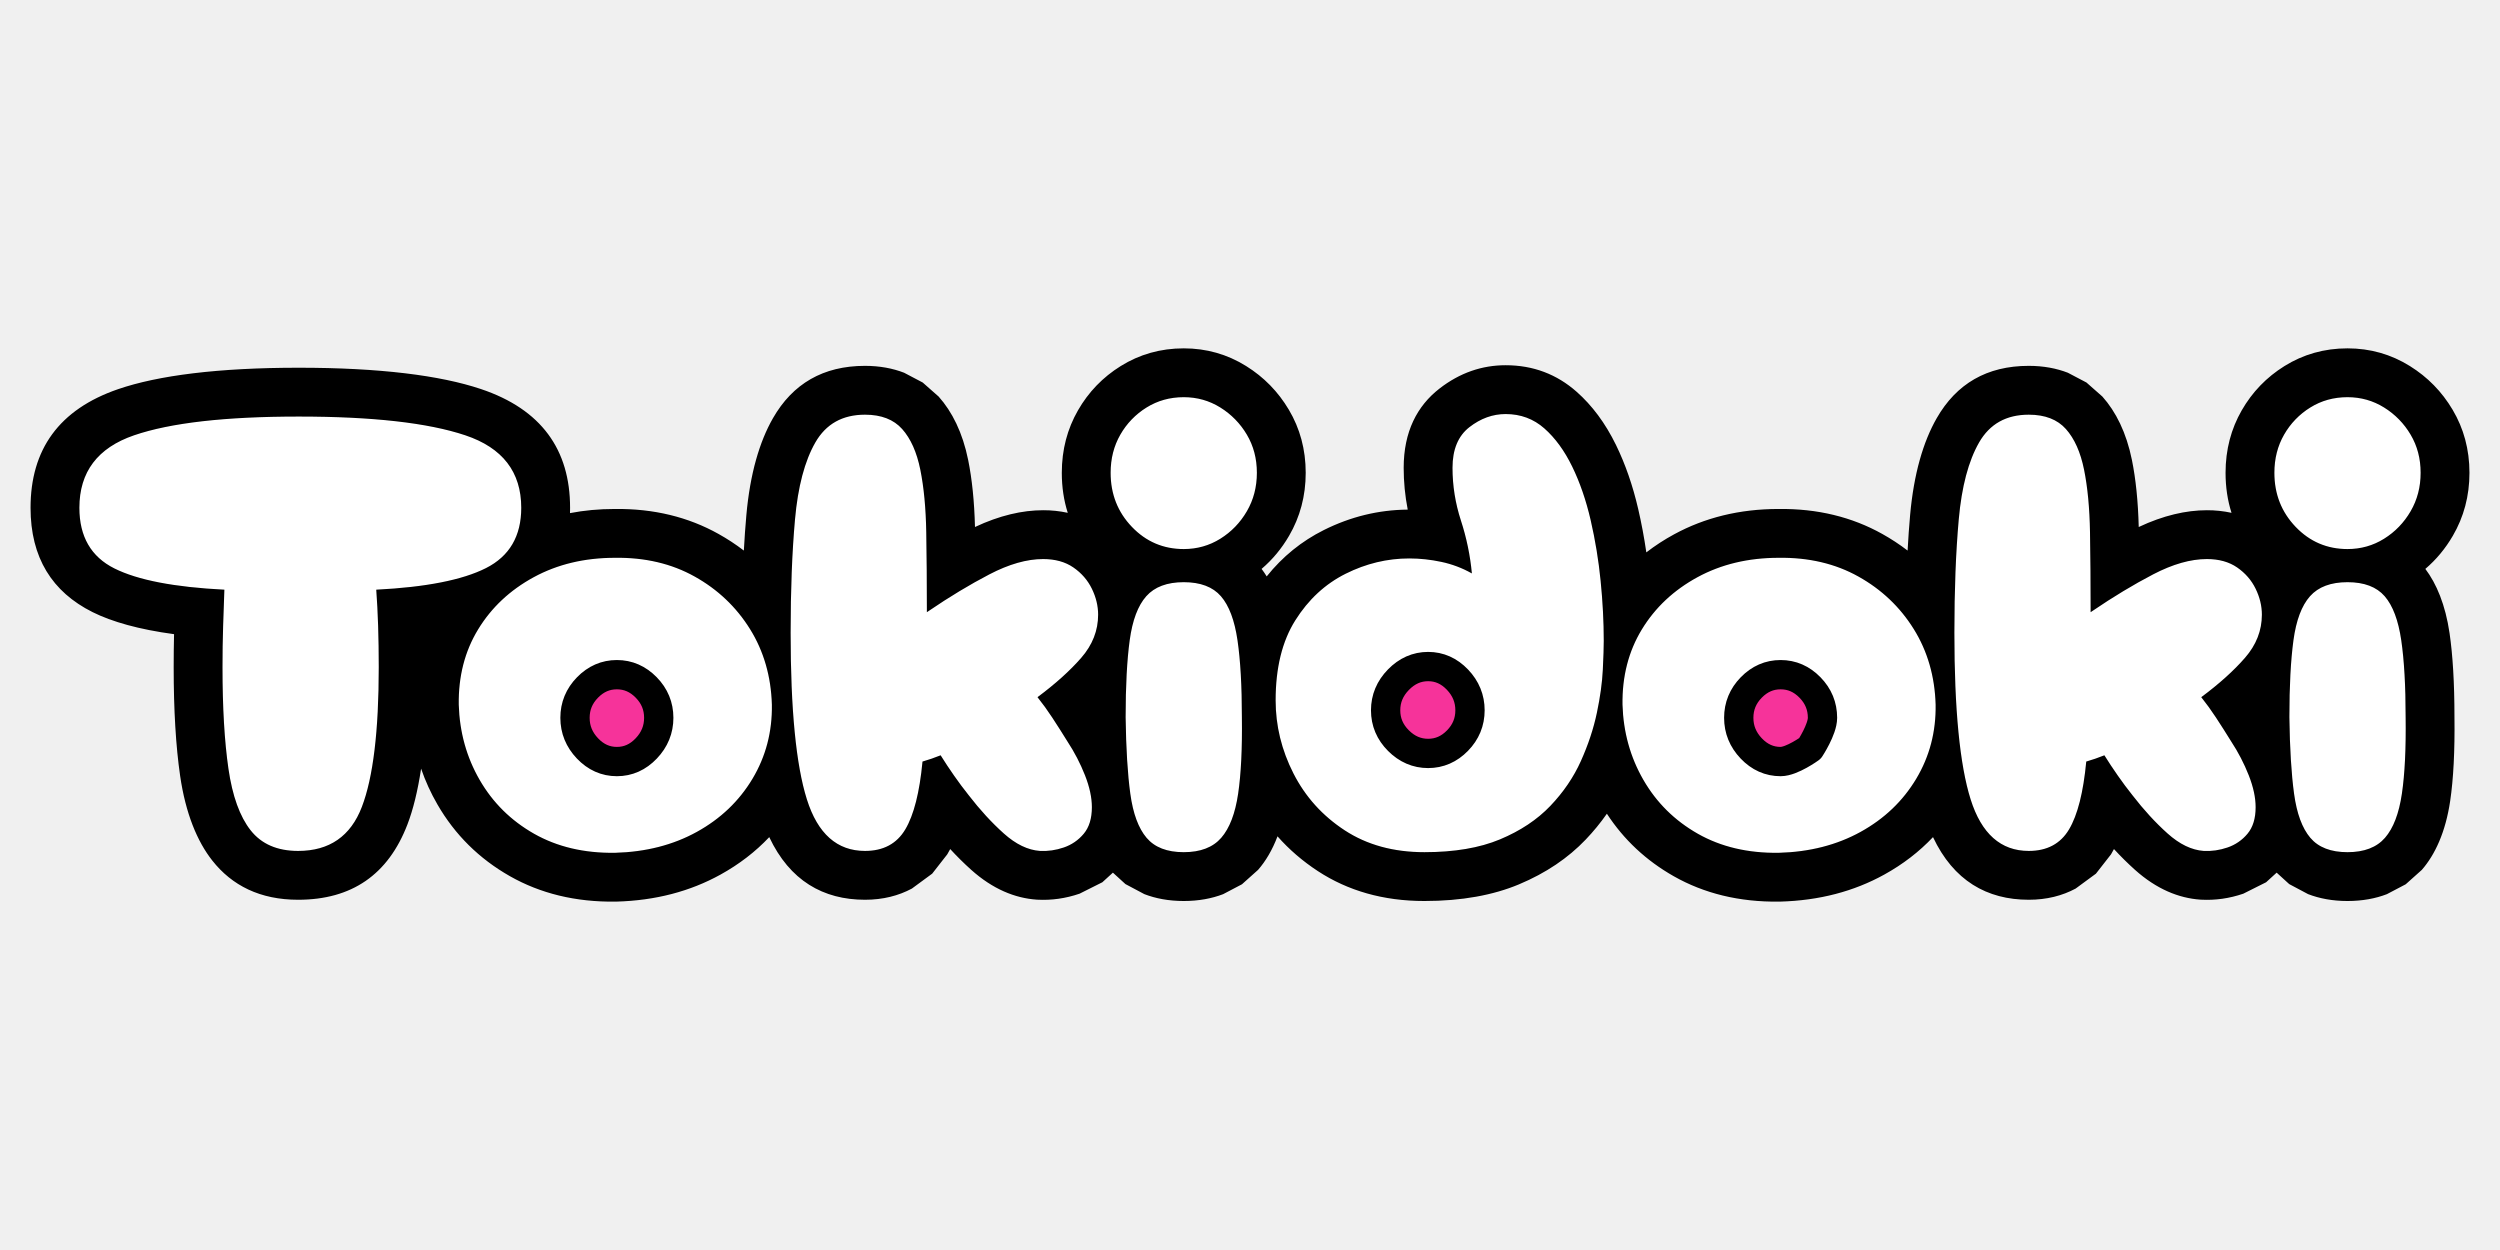
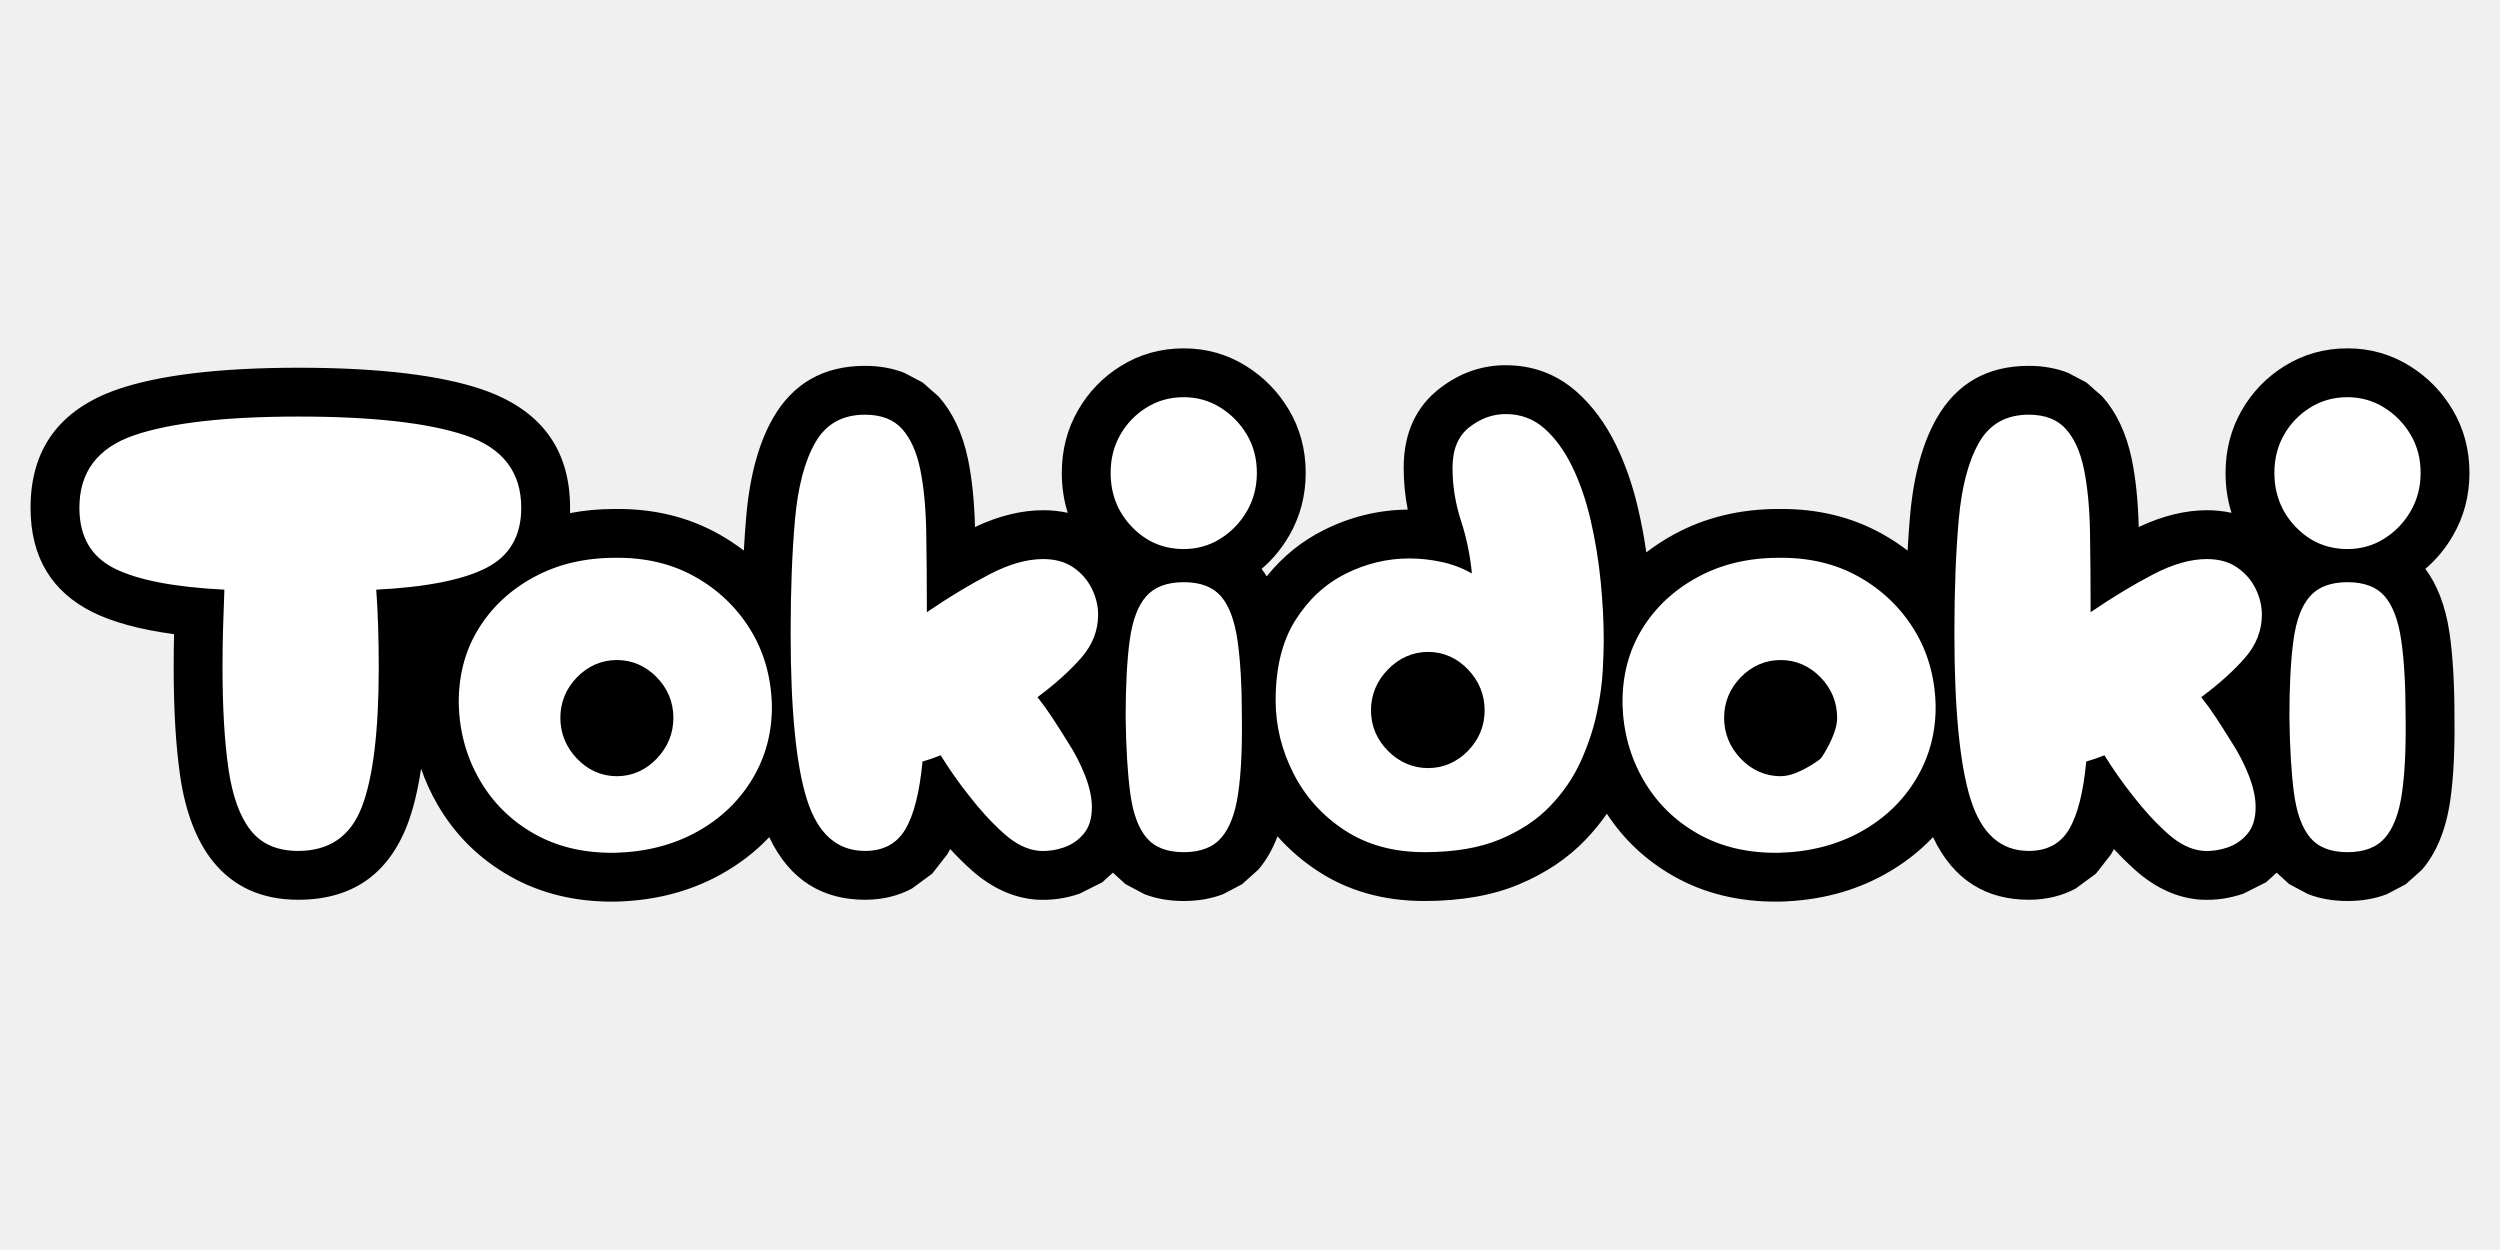
<svg xmlns="http://www.w3.org/2000/svg" xml:space="preserve" style="fill-rule:evenodd;clip-rule:evenodd;stroke-linejoin:round;stroke-miterlimit:2" viewBox="0 0 512 256">
  <path d="M-49.366-42.212h614.951v237.824H-49.366z" style="fill:none" transform="matrix(.83259 0 0 1.07643 41.101 45.438)" />
  <path d="M142.989 266.806c-4.267 0-7.51-1.408-9.728-4.224-2.219-2.816-3.734-7.018-4.544-12.608-.811-5.589-1.216-12.522-1.216-20.8 0-2.986.042-5.802.128-8.448.085-2.645.17-5.12.256-7.424-10.24-.512-17.75-1.962-22.528-4.352-4.779-2.389-7.168-6.528-7.168-12.416 0-7.338 3.733-12.288 11.2-14.848 7.466-2.56 18.709-3.84 33.728-3.84 15.104 0 26.474 1.28 34.112 3.84 7.637 2.56 11.456 7.51 11.456 14.848 0 5.803-2.411 9.92-7.232 12.352-4.822 2.432-12.31 3.904-22.464 4.416.17 2.304.298 4.779.384 7.424.085 2.646.128 5.462.128 8.448 0 13.056-1.152 22.592-3.456 28.608-2.304 6.016-6.656 9.024-13.056 9.024Zm64.896.384c-6.315.086-11.84-1.216-16.576-3.904-4.736-2.688-8.448-6.357-11.136-11.008-2.688-4.65-4.118-9.792-4.288-15.424-.086-5.802 1.237-10.944 3.968-15.424 2.73-4.48 6.528-8.042 11.392-10.688 4.864-2.645 10.41-3.968 16.64-3.968 6.144-.085 11.584 1.195 16.32 3.84 4.736 2.646 8.512 6.23 11.328 10.752 2.816 4.523 4.309 9.686 4.48 15.488.085 5.547-1.238 10.603-3.968 15.168-2.731 4.566-6.528 8.192-11.392 10.88-4.864 2.688-10.454 4.118-16.768 4.288Zm.384-18.688c2.304 0 4.309-.896 6.016-2.688 1.706-1.792 2.56-3.882 2.56-6.272 0-2.389-.854-4.458-2.56-6.208-1.707-1.749-3.712-2.624-6.016-2.624s-4.31.875-6.016 2.624c-1.707 1.75-2.56 3.819-2.56 6.208 0 2.39.853 4.48 2.56 6.272 1.706 1.792 3.712 2.688 6.016 2.688Zm50.816 18.304c-5.718 0-9.686-3.52-11.904-10.56-2.219-7.04-3.328-18.41-3.328-34.112 0-8.789.298-16.533.896-23.232.597-6.698 1.984-11.946 4.16-15.744 2.176-3.797 5.568-5.696 10.176-5.696 3.328 0 5.866.982 7.616 2.944 1.749 1.963 2.986 4.736 3.712 8.32.725 3.584 1.13 7.851 1.216 12.8.085 4.95.128 10.411.128 16.384l.384-.256c4.266-2.901 8.405-5.397 12.416-7.488 4.01-2.09 7.68-3.136 11.008-3.136 2.474 0 4.544.576 6.208 1.728 1.664 1.152 2.922 2.603 3.776 4.352.853 1.75 1.28 3.52 1.28 5.312 0 3.243-1.152 6.187-3.456 8.832-2.304 2.646-5.291 5.334-8.96 8.064a55.308 55.308 0 0 1 3.008 4.16 221.955 221.955 0 0 1 3.136 4.928 38.088 38.088 0 0 1 3.584 6.912c.938 2.39 1.408 4.566 1.408 6.528 0 2.304-.555 4.118-1.664 5.44a9.094 9.094 0 0 1-4.096 2.816c-1.622.555-3.243.79-4.864.704-2.475-.17-4.95-1.365-7.424-3.584-2.475-2.218-4.864-4.821-7.168-7.808a75.999 75.999 0 0 1-3.008-4.032 98.231 98.231 0 0 1-2.752-4.16c-1.28.512-2.518.939-3.712 1.28-.598 6.315-1.771 10.944-3.52 13.888-1.75 2.944-4.502 4.416-8.256 4.416Zm65.28-61.824c-4.182 0-7.723-1.514-10.624-4.544-2.902-3.029-4.352-6.72-4.352-11.072 0-2.901.661-5.504 1.984-7.808a15.62 15.62 0 0 1 5.376-5.568c2.261-1.408 4.8-2.112 7.616-2.112 2.73 0 5.226.704 7.488 2.112a16.188 16.188 0 0 1 5.44 5.568c1.365 2.304 2.048 4.907 2.048 7.808 0 2.902-.683 5.526-2.048 7.872-1.366 2.347-3.179 4.224-5.44 5.632-2.262 1.408-4.758 2.112-7.488 2.112Zm0 62.08c-3.414 0-5.952-.981-7.616-2.944-1.664-1.962-2.774-4.97-3.328-9.024-.555-4.053-.875-9.28-.96-15.68 0-6.4.277-11.648.832-15.744.554-4.096 1.685-7.104 3.392-9.024 1.706-1.92 4.266-2.88 7.68-2.88 3.413 0 5.952.96 7.616 2.88 1.664 1.92 2.794 4.928 3.392 9.024.597 4.096.896 9.344.896 15.744.085 6.4-.171 11.627-.768 15.68-.598 4.054-1.75 7.062-3.456 9.024-1.707 1.963-4.267 2.944-7.68 2.944Zm49.28 0c-6.315 0-11.755-1.493-16.32-4.48-4.566-2.986-8.064-6.869-10.496-11.648-2.432-4.778-3.648-9.77-3.648-14.976 0-6.656 1.344-12.117 4.032-16.384 2.688-4.266 6.122-7.445 10.304-9.536 4.181-2.09 8.533-3.136 13.056-3.136 2.133 0 4.309.235 6.528.704a21.909 21.909 0 0 1 6.272 2.368 49.813 49.813 0 0 0-2.24-10.816 34.753 34.753 0 0 1-1.728-10.816c0-3.754 1.152-6.528 3.456-8.32 2.304-1.792 4.778-2.688 7.424-2.688 3.072 0 5.717.982 7.936 2.944 2.218 1.963 4.117 4.566 5.696 7.808 1.578 3.243 2.837 6.891 3.776 10.944a99.086 99.086 0 0 1 2.048 12.48c.426 4.267.64 8.363.64 12.288 0 1.28-.064 3.243-.192 5.888-.128 2.646-.534 5.59-1.216 8.832-.683 3.243-1.771 6.528-3.264 9.856-1.494 3.328-3.584 6.4-6.272 9.216-2.688 2.816-6.123 5.099-10.304 6.848-4.182 1.75-9.344 2.624-15.488 2.624Zm.768-20.224c2.304 0 4.309-.874 6.016-2.624 1.706-1.749 2.56-3.818 2.56-6.208 0-2.389-.854-4.48-2.56-6.272-1.707-1.792-3.712-2.688-6.016-2.688s-4.331.896-6.08 2.688c-1.75 1.792-2.624 3.883-2.624 6.272 0 2.39.874 4.459 2.624 6.208 1.749 1.75 3.776 2.624 6.08 2.624Zm71.808 20.352c-6.315.086-11.84-1.216-16.576-3.904-4.736-2.688-8.448-6.357-11.136-11.008-2.688-4.65-4.118-9.792-4.288-15.424-.086-5.802 1.237-10.944 3.968-15.424 2.73-4.48 6.528-8.042 11.392-10.688 4.864-2.645 10.41-3.968 16.64-3.968 6.144-.085 11.584 1.195 16.32 3.84 4.736 2.646 8.512 6.23 11.328 10.752 2.816 4.523 4.309 9.686 4.48 15.488.085 5.547-1.238 10.603-3.968 15.168-2.731 4.566-6.528 8.192-11.392 10.88-4.864 2.688-10.454 4.118-16.768 4.288Zm.384-18.688c2.304 0 4.309-.896 6.016-2.688 1.706-1.792 2.56-3.882 2.56-6.272 0-2.389-.854-4.458-2.56-6.208-1.707-1.749-3.712-2.624-6.016-2.624s-4.31.875-6.016 2.624c-1.707 1.75-2.56 3.819-2.56 6.208 0 2.39.853 4.48 2.56 6.272 1.706 1.792 3.712 2.688 6.016 2.688Zm50.816 18.304c-5.718 0-9.686-3.52-11.904-10.56-2.219-7.04-3.328-18.41-3.328-34.112 0-8.789.298-16.533.896-23.232.597-6.698 1.984-11.946 4.16-15.744 2.176-3.797 5.568-5.696 10.176-5.696 3.328 0 5.866.982 7.616 2.944 1.749 1.963 2.986 4.736 3.712 8.32.725 3.584 1.13 7.851 1.216 12.8.085 4.95.128 10.411.128 16.384l.384-.256c4.266-2.901 8.405-5.397 12.416-7.488 4.01-2.09 7.68-3.136 11.008-3.136 2.474 0 4.544.576 6.208 1.728 1.664 1.152 2.922 2.603 3.776 4.352.853 1.75 1.28 3.52 1.28 5.312 0 3.243-1.152 6.187-3.456 8.832-2.304 2.646-5.291 5.334-8.96 8.064a55.308 55.308 0 0 1 3.008 4.16 221.955 221.955 0 0 1 3.136 4.928 38.088 38.088 0 0 1 3.584 6.912c.938 2.39 1.408 4.566 1.408 6.528 0 2.304-.555 4.118-1.664 5.44a9.094 9.094 0 0 1-4.096 2.816c-1.622.555-3.243.79-4.864.704-2.475-.17-4.95-1.365-7.424-3.584-2.475-2.218-4.864-4.821-7.168-7.808a75.999 75.999 0 0 1-3.008-4.032 98.231 98.231 0 0 1-2.752-4.16c-1.28.512-2.518.939-3.712 1.28-.598 6.315-1.771 10.944-3.52 13.888-1.75 2.944-4.502 4.416-8.256 4.416Zm65.28-61.824c-4.182 0-7.723-1.514-10.624-4.544-2.902-3.029-4.352-6.72-4.352-11.072 0-2.901.661-5.504 1.984-7.808a15.62 15.62 0 0 1 5.376-5.568c2.261-1.408 4.8-2.112 7.616-2.112 2.73 0 5.226.704 7.488 2.112a16.188 16.188 0 0 1 5.44 5.568c1.365 2.304 2.048 4.907 2.048 7.808 0 2.902-.683 5.526-2.048 7.872-1.366 2.347-3.179 4.224-5.44 5.632-2.262 1.408-4.758 2.112-7.488 2.112Zm0 62.08c-3.414 0-5.952-.981-7.616-2.944-1.664-1.962-2.774-4.97-3.328-9.024-.555-4.053-.875-9.28-.96-15.68 0-6.4.277-11.648.832-15.744.554-4.096 1.685-7.104 3.392-9.024 1.706-1.92 4.266-2.88 7.68-2.88 3.413 0 5.952.96 7.616 2.88 1.664 1.92 2.794 4.928 3.392 9.024.597 4.096.896 9.344.896 15.744.085 6.4-.171 11.627-.768 15.68-.598 4.054-1.75 7.062-3.456 9.024-1.707 1.963-4.267 2.944-7.68 2.944Z" style="fill:#fff" transform="translate(-81.933 -92.537)" />
  <path d="M116.735 105.083c2.91-.558 5.959-.842 9.144-.845 8.013-.101 15.09 1.658 21.27 5.11a42.525 42.525 0 0 1 5.19 3.409c.139-2.546.31-4.972.517-7.28.754-8.457 2.697-15.032 5.444-19.827 4.047-7.062 10.282-10.724 18.853-10.724 3.032 0 5.692.515 8.005 1.409l3.81 2.003 3.266 2.879c2.75 3.086 4.907 7.353 6.048 12.99.784 3.876 1.263 8.45 1.394 13.724 5.037-2.374 9.712-3.437 13.957-3.437a23.2 23.2 0 0 1 5.044.532c-.811-2.548-1.22-5.28-1.22-8.196 0-4.757 1.142-9.01 3.311-12.786 2.156-3.756 5.076-6.783 8.763-9.08 3.834-2.386 8.127-3.622 12.902-3.622 4.66 0 8.914 1.22 12.773 3.623 3.64 2.266 6.56 5.25 8.757 8.959 2.26 3.813 3.446 8.105 3.446 12.906 0 4.759-1.165 9.052-3.405 12.9-1.528 2.627-3.406 4.885-5.63 6.78.361.48.71.99 1.047 1.536 3.267-4.081 7.176-7.23 11.691-9.488 5.508-2.754 11.24-4.14 17.19-4.19a44.433 44.433 0 0 1-.829-8.562c0-7.413 2.767-12.675 7.316-16.213 4.198-3.265 8.744-4.795 13.564-4.795 5.643 0 10.486 1.849 14.561 5.454 3.116 2.757 5.845 6.367 8.062 10.92 1.885 3.874 3.406 8.225 4.527 13.066.674 2.914 1.23 5.877 1.664 8.89a42.568 42.568 0 0 1 5.704-3.707c6.255-3.402 13.37-5.177 21.344-5.183 8.013-.101 15.09 1.658 21.27 5.11a42.525 42.525 0 0 1 5.191 3.409c.138-2.546.31-4.972.516-7.28.754-8.457 2.697-15.032 5.444-19.827 4.047-7.062 10.282-10.724 18.853-10.724 3.032 0 5.692.515 8.005 1.409l3.811 2.003 3.265 2.879c2.752 3.086 4.908 7.353 6.049 12.99.784 3.876 1.263 8.45 1.394 13.724 5.037-2.374 9.712-3.437 13.957-3.437a23.2 23.2 0 0 1 5.044.532c-.811-2.548-1.22-5.28-1.22-8.196 0-4.757 1.142-9.01 3.31-12.786 2.157-3.756 5.077-6.783 8.764-9.08 3.834-2.386 8.127-3.622 12.902-3.622 4.66 0 8.914 1.22 12.773 3.623 3.64 2.266 6.56 5.25 8.757 8.959 2.26 3.813 3.446 8.105 3.446 12.906 0 4.759-1.165 9.052-3.405 12.9-1.528 2.627-3.406 4.885-5.631 6.78 2.28 3.02 4.112 7.345 4.963 13.18.65 4.459.998 10.165 1 17.076.093 7.04-.217 12.79-.874 17.25-.944 6.407-3.106 11.026-5.803 14.128l-3.307 2.957-3.86 2.027c-2.306.884-4.985 1.398-8.06 1.398-3.09 0-5.771-.52-8.07-1.408l-3.871-2.057-2.57-2.343-2.16 1.969-4.668 2.341c-2.874.983-5.751 1.38-8.626 1.228l-.162-.009c-4.425-.306-8.987-2.148-13.412-6.115a62.957 62.957 0 0 1-4.29-4.246c-.195.376-.394.735-.599 1.077l-3.093 3.962-4.163 3.059c-2.713 1.451-5.895 2.286-9.596 2.286-8.568 0-15.407-3.921-19.61-12.827-2.83 2.997-6.156 5.559-9.986 7.676-6.194 3.423-13.293 5.314-21.334 5.532l-.135.002c-8.256.112-15.456-1.692-21.647-5.206-5.66-3.212-10.22-7.481-13.687-12.795a44.698 44.698 0 0 1-4.352 5.307c-3.577 3.748-8.113 6.84-13.678 9.168-5.229 2.188-11.664 3.399-19.347 3.399-8.446 0-15.689-2.117-21.795-6.111-3.144-2.057-5.904-4.436-8.284-7.134-1.065 2.818-2.432 5.089-3.975 6.863l-3.307 2.957-3.86 2.027c-2.306.884-4.985 1.398-8.059 1.398-3.09 0-5.772-.52-8.07-1.408l-3.872-2.057-2.569-2.343-2.16 1.969-4.669 2.341c-2.874.983-5.751 1.38-8.626 1.228l-.162-.009c-4.425-.306-8.987-2.148-13.412-6.115a62.957 62.957 0 0 1-4.29-4.246c-.195.376-.394.735-.598 1.077l-3.093 3.962-4.163 3.059c-2.713 1.451-5.895 2.286-9.596 2.286-8.568 0-15.407-3.921-19.61-12.827-2.83 2.997-6.156 5.559-9.986 7.676-6.194 3.423-13.293 5.314-21.334 5.532l-.135.002c-8.256.112-15.456-1.692-21.647-5.206-6.322-3.588-11.27-8.493-14.858-14.701a41.465 41.465 0 0 1-3.342-7.325c-.691 4.585-1.634 8.384-2.79 11.402-3.95 10.312-11.424 15.447-22.394 15.447-7.778 0-13.54-2.902-17.583-8.035-3.074-3.902-5.463-9.617-6.586-17.361-.867-5.976-1.32-13.387-1.32-22.236 0-2.355.026-4.61.078-6.76-7.166-.963-12.718-2.532-16.694-4.52-8.283-4.141-12.696-11.155-12.696-21.36 0-11.924 5.824-20.147 17.957-24.307 8.189-2.808 20.5-4.381 36.972-4.381 16.519 0 28.937 1.559 37.29 4.359 12.392 4.154 18.278 12.42 18.278 24.329 0 .366-.006.727-.018 1.085Zm9.218 69.571c6.314-.17 11.904-1.6 16.768-4.288 4.864-2.688 8.66-6.314 11.392-10.88 2.73-4.565 4.053-9.621 3.968-15.168-.171-5.802-1.664-10.965-4.48-15.488-2.816-4.522-6.592-8.106-11.328-10.752-4.736-2.645-10.176-3.925-16.32-3.84-6.23 0-11.776 1.323-16.64 3.968-4.864 2.646-8.662 6.208-11.392 10.688-2.731 4.48-4.054 9.622-3.968 15.424.17 5.632 1.6 10.774 4.288 15.424 2.688 4.651 6.4 8.32 11.136 11.008 4.736 2.688 10.26 3.99 16.576 3.904Zm.384-18.688c-2.304 0-4.31-.896-6.016-2.688-1.707-1.792-2.56-3.882-2.56-6.272s.853-4.458 2.56-6.208c1.706-1.75 3.712-2.624 6.016-2.624s4.309.875 6.016 2.624c1.706 1.75 2.56 3.819 2.56 6.208 0 2.39-.854 4.48-2.56 6.272-1.707 1.792-3.712 2.688-6.016 2.688Zm0-10c-.453 0-.891.064-1.226.416-.165.173-.198.393-.198.624 0 .294.072.56.282.776.314.32.718.392 1.142.392.423 0 .827-.071 1.14-.392.21-.215.284-.482.284-.776 0-.231-.034-.451-.2-.624-.334-.352-.772-.416-1.224-.416Zm165.376 28.56c6.144 0 11.306-.874 15.488-2.624 4.181-1.749 7.616-4.032 10.304-6.848 2.688-2.816 4.778-5.888 6.272-9.216 1.493-3.328 2.581-6.613 3.264-9.856.682-3.242 1.088-6.186 1.216-8.832.128-2.645.192-4.608.192-5.888 0-3.925-.214-8.021-.64-12.288a99.086 99.086 0 0 0-2.048-12.48c-.939-4.053-2.198-7.701-3.776-10.944-1.579-3.242-3.478-5.845-5.696-7.808-2.219-1.962-4.864-2.944-7.936-2.944-2.646 0-5.12.896-7.424 2.688-2.304 1.792-3.456 4.566-3.456 8.32 0 3.67.576 7.275 1.728 10.816a49.813 49.813 0 0 1 2.24 10.816 21.909 21.909 0 0 0-6.272-2.368 31.518 31.518 0 0 0-6.528-.704c-4.523 0-8.875 1.046-13.056 3.136-4.182 2.09-7.616 5.27-10.304 9.536-2.688 4.267-4.032 9.728-4.032 16.384 0 5.206 1.216 10.198 3.648 14.976 2.432 4.779 5.93 8.662 10.496 11.648 4.565 2.987 10.005 4.48 16.32 4.48Zm.768-20.224c-2.304 0-4.33-.874-6.08-2.624s-2.624-3.818-2.624-6.208.874-4.48 2.624-6.272c1.75-1.792 3.776-2.688 6.08-2.688 2.304 0 4.31.896 6.016 2.688 1.706 1.792 2.56 3.883 2.56 6.272 0 2.39-.854 4.459-2.56 6.208-1.707 1.75-3.712 2.624-6.016 2.624Zm0-10c-.424 0-.828.07-1.142.393-.21.215-.282.482-.282.775 0 .23.033.45.198.625.335.352.773.415 1.226.415.39 0 .78-.023 1.075-.326.192-.197.221-.451.221-.714 0-.324-.068-.625-.305-.863-.274-.274-.63-.305-.99-.305Zm-50.048-31.856c2.73 0 5.226-.704 7.488-2.112 2.261-1.408 4.074-3.285 5.44-5.632 1.365-2.346 2.048-4.97 2.048-7.872 0-2.901-.683-5.504-2.048-7.808a16.188 16.188 0 0 0-5.44-5.568c-2.262-1.408-4.758-2.112-7.488-2.112-2.816 0-5.355.704-7.616 2.112a15.62 15.62 0 0 0-5.376 5.568c-1.323 2.304-1.984 4.907-1.984 7.808 0 4.352 1.45 8.043 4.352 11.072 2.901 3.03 6.442 4.544 10.624 4.544Zm0 62.08c3.413 0 5.973-.981 7.68-2.944 1.706-1.962 2.858-4.97 3.456-9.024.597-4.053.853-9.28.768-15.68 0-6.4-.299-11.648-.896-15.744-.598-4.096-1.728-7.104-3.392-9.024-1.664-1.92-4.203-2.88-7.616-2.88-3.414 0-5.974.96-7.68 2.88-1.707 1.92-2.838 4.928-3.392 9.024-.555 4.096-.832 9.344-.832 15.744.085 6.4.405 11.627.96 15.68.554 4.054 1.664 7.062 3.328 9.024 1.664 1.963 4.202 2.944 7.616 2.944Zm-181.376-.256c6.4 0 10.752-3.008 13.056-9.024 2.304-6.016 3.456-15.552 3.456-28.608 0-2.986-.043-5.802-.128-8.448-.086-2.645-.214-5.12-.384-7.424 10.154-.512 17.642-1.984 22.464-4.416 4.82-2.432 7.232-6.55 7.232-12.352 0-7.338-3.82-12.288-11.456-14.848-7.638-2.56-19.008-3.84-34.112-3.84-15.02 0-26.262 1.28-33.728 3.84-7.467 2.56-11.2 7.51-11.2 14.848 0 5.888 2.389 10.027 7.168 12.416 4.778 2.39 12.288 3.84 22.528 4.352a1440.83 1440.83 0 0 0-.256 7.424 260.861 260.861 0 0 0-.128 8.448c0 8.278.405 15.21 1.216 20.8.81 5.59 2.325 9.792 4.544 12.608 2.218 2.816 5.46 4.224 9.728 4.224Zm116.096 0c3.754 0 6.506-1.472 8.256-4.416 1.749-2.944 2.922-7.573 3.52-13.888a38.458 38.458 0 0 0 3.712-1.28 98.232 98.232 0 0 0 2.752 4.16 75.999 75.999 0 0 0 3.008 4.032c2.304 2.987 4.693 5.59 7.168 7.808 2.474 2.219 4.949 3.414 7.424 3.584 1.621.086 3.242-.149 4.864-.704a9.094 9.094 0 0 0 4.096-2.816c1.109-1.322 1.664-3.136 1.664-5.44 0-1.962-.47-4.138-1.408-6.528a38.088 38.088 0 0 0-3.584-6.912 221.955 221.955 0 0 0-3.136-4.928 55.308 55.308 0 0 0-3.008-4.16c3.669-2.73 6.656-5.418 8.96-8.064 2.304-2.645 3.456-5.59 3.456-8.832 0-1.792-.427-3.562-1.28-5.312-.854-1.75-2.112-3.2-3.776-4.352-1.664-1.152-3.734-1.728-6.208-1.728-3.328 0-6.998 1.046-11.008 3.136-4.011 2.09-8.15 4.587-12.416 7.488l-.384.256c0-5.973-.043-11.434-.128-16.384-.086-4.95-.491-9.216-1.216-12.8-.726-3.584-1.963-6.357-3.712-8.32-1.75-1.962-4.288-2.944-7.616-2.944-4.608 0-8 1.899-10.176 5.696-2.176 3.798-3.563 9.046-4.16 15.744-.598 6.699-.896 14.443-.896 23.232 0 15.702 1.109 27.072 3.328 34.112 2.218 7.04 6.186 10.56 11.904 10.56Zm187.136.384c6.314-.17 11.904-1.6 16.768-4.288 4.864-2.688 8.661-6.314 11.392-10.88 2.73-4.565 4.053-9.621 3.968-15.168-.17-5.802-1.664-10.965-4.48-15.488-2.816-4.522-6.592-8.106-11.328-10.752-4.736-2.645-10.176-3.925-16.32-3.84-6.23 0-11.776 1.323-16.64 3.968-4.864 2.646-8.662 6.208-11.392 10.688-2.73 4.48-4.054 9.622-3.968 15.424.17 5.632 1.6 10.774 4.288 15.424 2.688 4.651 6.4 8.32 11.136 11.008 4.736 2.688 10.261 3.99 16.576 3.904Zm.384-18.688c-2.304 0-4.31-.896-6.016-2.688-1.707-1.792-2.56-3.882-2.56-6.272s.853-4.458 2.56-6.208c1.706-1.75 3.712-2.624 6.016-2.624s4.31.875 6.016 2.624c1.706 1.75 2.56 3.819 2.56 6.208 0 2.39-.854 4.48-2.56 6.272-1.707 1.792-3.712 2.688-6.016 2.688Zm0-10c-.453 0-.89.064-1.226.416-.165.173-.198.393-.198.624 0 .294.072.56.282.776.314.32.718.392 1.142.392.423 0 .827-.071 1.141-.392.21-.215.283-.482.283-.776 0-.231-.034-.451-.199-.624-.335-.352-.773-.416-1.225-.416Zm116.097 28.56c3.413 0 5.973-.981 7.68-2.944 1.706-1.962 2.858-4.97 3.456-9.024.597-4.053.853-9.28.768-15.68 0-6.4-.3-11.648-.896-15.744-.598-4.096-1.728-7.104-3.392-9.024-1.664-1.92-4.203-2.88-7.616-2.88-3.414 0-5.974.96-7.68 2.88-1.707 1.92-2.838 4.928-3.392 9.024-.555 4.096-.832 9.344-.832 15.744.085 6.4.405 11.627.96 15.68.554 4.054 1.664 7.062 3.328 9.024 1.664 1.963 4.202 2.944 7.616 2.944Zm-65.28-.256c3.753 0 6.505-1.472 8.255-4.416 1.75-2.944 2.922-7.573 3.52-13.888a38.458 38.458 0 0 0 3.712-1.28 98.232 98.232 0 0 0 2.753 4.16 75.999 75.999 0 0 0 3.008 4.032c2.304 2.987 4.693 5.59 7.168 7.808 2.474 2.219 4.949 3.414 7.424 3.584 1.62.086 3.242-.149 4.864-.704a9.094 9.094 0 0 0 4.096-2.816c1.109-1.322 1.664-3.136 1.664-5.44 0-1.962-.47-4.138-1.408-6.528a38.088 38.088 0 0 0-3.584-6.912 221.955 221.955 0 0 0-3.136-4.928 55.308 55.308 0 0 0-3.008-4.16c3.669-2.73 6.656-5.418 8.96-8.064 2.304-2.645 3.456-5.59 3.456-8.832 0-1.792-.427-3.562-1.28-5.312-.854-1.75-2.112-3.2-3.776-4.352-1.664-1.152-3.734-1.728-6.208-1.728-3.328 0-6.998 1.046-11.008 3.136-4.011 2.09-8.15 4.587-12.417 7.488l-.384.256c0-5.973-.043-11.434-.128-16.384-.086-4.95-.49-9.216-1.216-12.8-.726-3.584-1.963-6.357-3.712-8.32-1.75-1.962-4.288-2.944-7.616-2.944-4.608 0-8 1.899-10.176 5.696-2.176 3.798-3.563 9.046-4.16 15.744-.598 6.699-.896 14.443-.896 23.232 0 15.702 1.11 27.072 3.328 34.112 2.218 7.04 6.186 10.56 11.904 10.56Zm65.28-61.824c2.73 0 5.226-.704 7.488-2.112 2.26-1.408 4.074-3.285 5.44-5.632 1.365-2.346 2.048-4.97 2.048-7.872 0-2.901-.683-5.504-2.048-7.808a16.188 16.188 0 0 0-5.44-5.568c-2.262-1.408-4.758-2.112-7.488-2.112-2.816 0-5.355.704-7.616 2.112a15.62 15.62 0 0 0-5.376 5.568c-1.323 2.304-1.984 4.907-1.984 7.808 0 4.352 1.45 8.043 4.352 11.072 2.9 3.03 6.442 4.544 10.624 4.544Z" />
-   <path d="M126.336 77.966c-2.304 0-4.309-.896-6.016-2.688-1.707-1.792-2.56-3.883-2.56-6.272 0-2.389.853-4.459 2.56-6.208 1.707-1.749 3.712-2.624 6.016-2.624s4.309.875 6.016 2.624c1.707 1.749 2.56 3.819 2.56 6.208 0 2.389-.853 4.48-2.56 6.272-1.707 1.792-3.712 2.688-6.016 2.688ZM292.48 76.302c-2.304 0-4.331-.875-6.08-2.624-1.749-1.749-2.624-3.819-2.624-6.208 0-2.389.875-4.48 2.624-6.272 1.749-1.792 3.776-2.688 6.08-2.688 2.304 0 4.309.896 6.016 2.688 1.707 1.792 2.56 3.883 2.56 6.272 0 2.389-.853 4.459-2.56 6.208-1.707 1.749-3.712 2.624-6.016 2.624ZM364.672 77.966c-2.304 0-4.309-.896-6.016-2.688-1.707-1.792-2.56-3.883-2.56-6.272 0-2.389.853-4.459 2.56-6.208 1.707-1.749 3.712-2.624 6.016-2.624s4.309.875 6.016 2.624c1.707 1.749 2.56 3.819 2.56 6.208 0 2.389-2.56 6.272-2.56 6.272s-3.712 2.688-6.016 2.688Z" style="fill:#f6339a;stroke:#000;stroke-width:6px" transform="translate(0 78)" />
+   <path d="M126.336 77.966c-2.304 0-4.309-.896-6.016-2.688-1.707-1.792-2.56-3.883-2.56-6.272 0-2.389.853-4.459 2.56-6.208 1.707-1.749 3.712-2.624 6.016-2.624s4.309.875 6.016 2.624c1.707 1.749 2.56 3.819 2.56 6.208 0 2.389-.853 4.48-2.56 6.272-1.707 1.792-3.712 2.688-6.016 2.688ZM292.48 76.302c-2.304 0-4.331-.875-6.08-2.624-1.749-1.749-2.624-3.819-2.624-6.208 0-2.389.875-4.48 2.624-6.272 1.749-1.792 3.776-2.688 6.08-2.688 2.304 0 4.309.896 6.016 2.688 1.707 1.792 2.56 3.883 2.56 6.272 0 2.389-.853 4.459-2.56 6.208-1.707 1.749-3.712 2.624-6.016 2.624ZM364.672 77.966c-2.304 0-4.309-.896-6.016-2.688-1.707-1.792-2.56-3.883-2.56-6.272 0-2.389.853-4.459 2.56-6.208 1.707-1.749 3.712-2.624 6.016-2.624s4.309.875 6.016 2.624c1.707 1.749 2.56 3.819 2.56 6.208 0 2.389-2.56 6.272-2.56 6.272s-3.712 2.688-6.016 2.688Z" style="fill:oklch(59.2% 0.249 0.584);stroke:#000;stroke-width:6px" transform="translate(0 78)" />
</svg>
